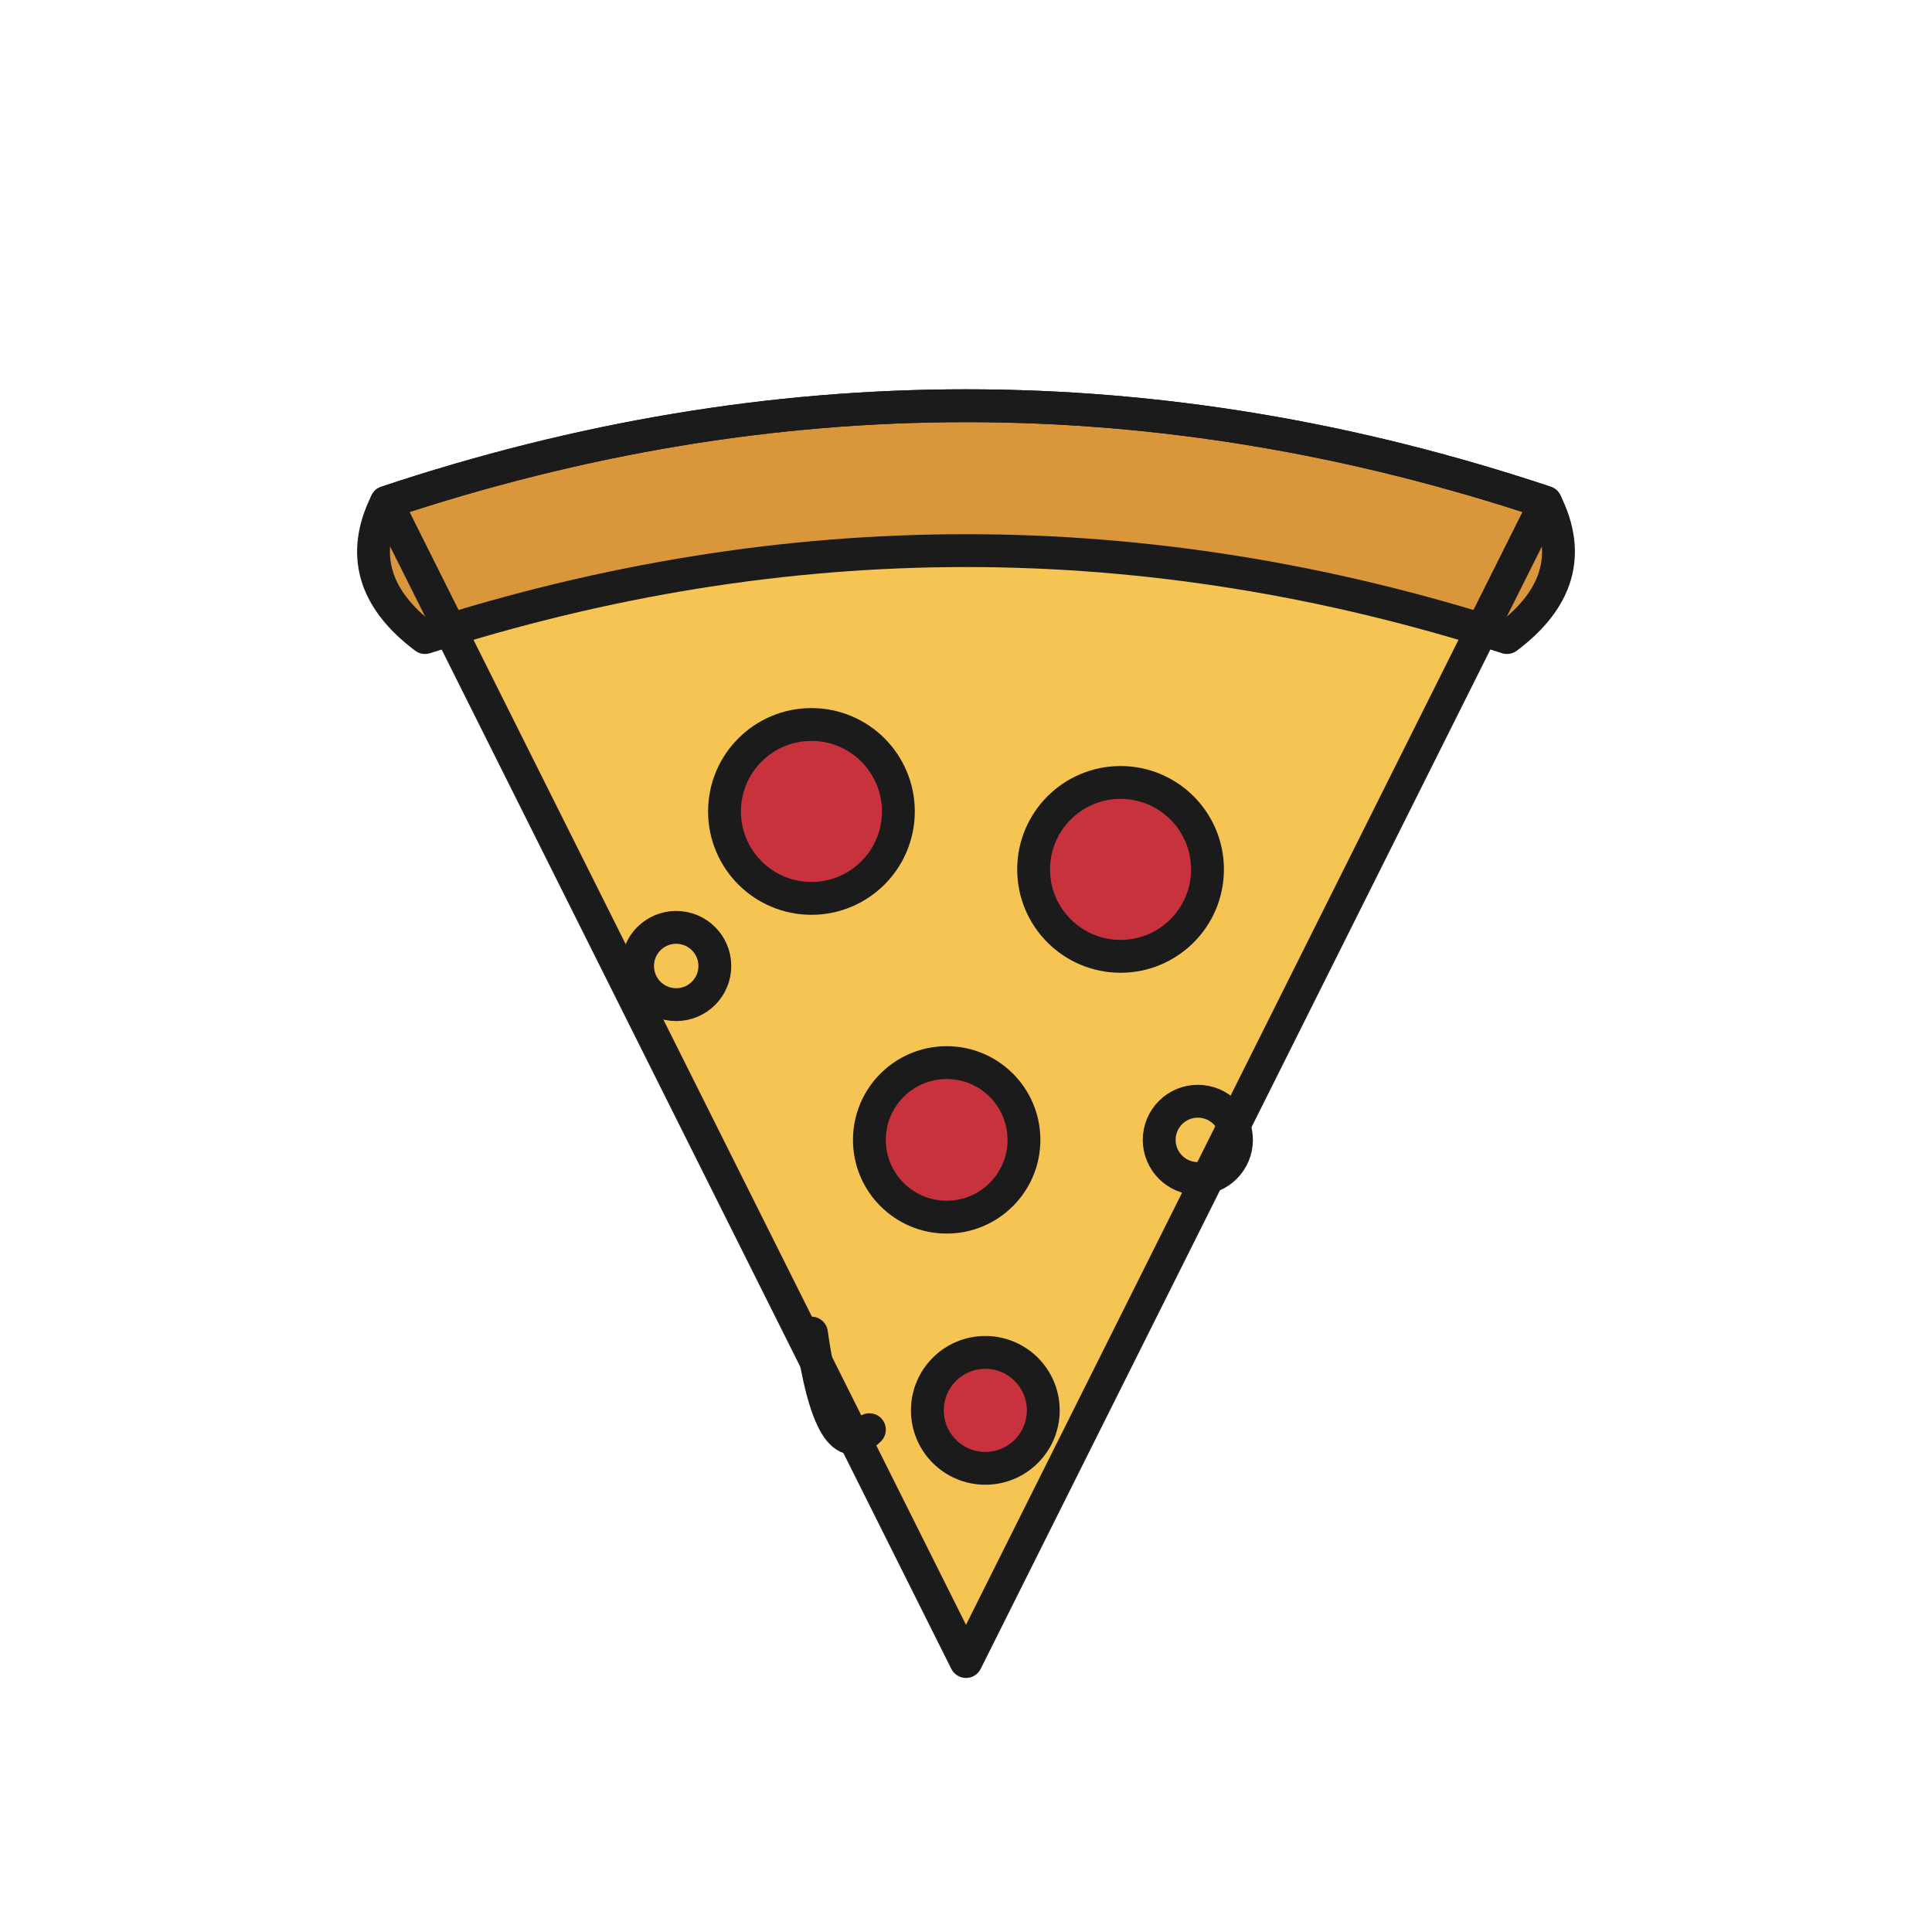
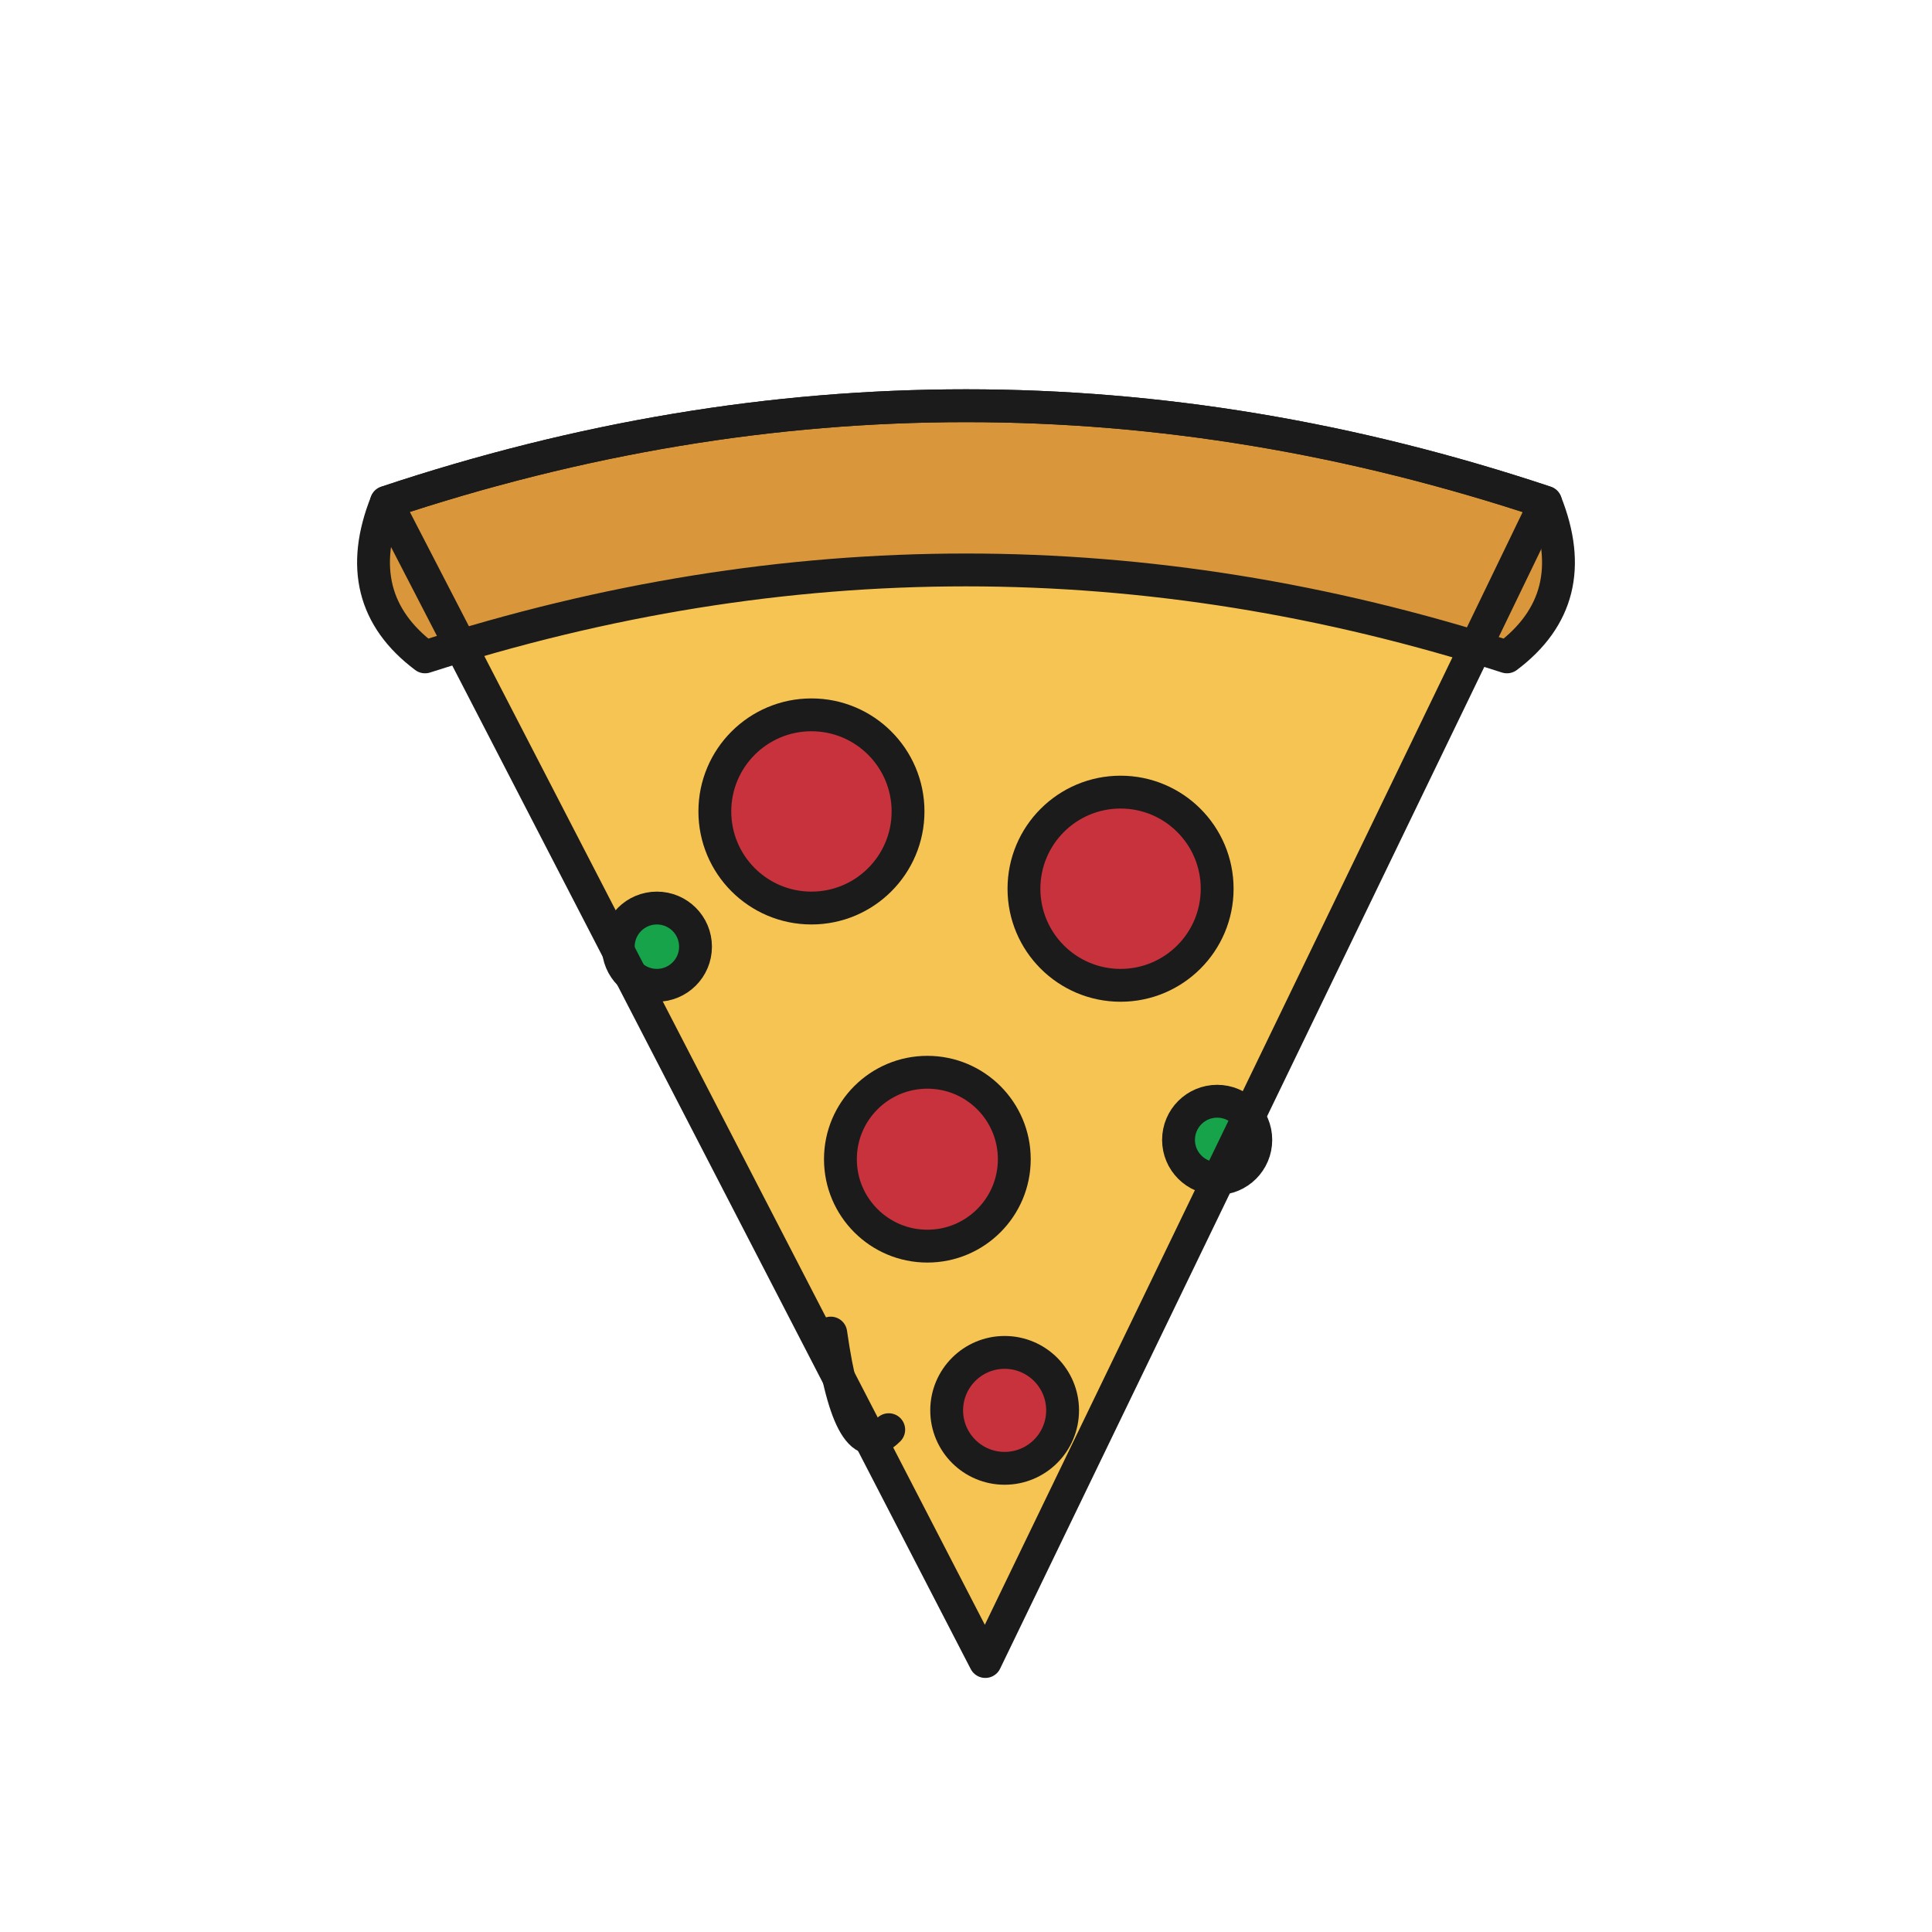
<svg xmlns="http://www.w3.org/2000/svg" viewBox="0 0 200 200">
-   <path d="M100,172 L40,52 Q100,32 160,52 Z" fill="#F6C453" />
-   <path d="M40,52 Q100,32 160,52 Q164,60 156,66 Q100,48 44,66 Q36,60 40,52 Z" fill="#D9963A" />
-   <path d="M75,84 A9,9 0 1,0 93,84 A9,9 0 1,0 75,84 Z M107,90 A9,9 0 1,0 125,90 A9,9 0 1,0 107,90 Z M90,118 A8,8 0 1,0 106,118 A8,8 0 1,0 90,118 Z M96,146 A6,6 0 1,0 108,146 A6,6 0 1,0 96,146 Z" fill="#C8323C" />
+   <path d="M40,52 Q100,32 160,52 L102,172 Z" fill="#F6C453" />
+   <path d="M40,52 Q100,32 160,52 Q164,62 156,68 Q100,50 44,68 Q36,62 40,52 Z" fill="#D9963A" />
+   <path d="M74,84 A10,10 0 1,0 94,84 A10,10 0 1,0 74,84 Z M106,92 A10,10 0 1,0 126,92 A10,10 0 1,0 106,92 Z M87,120 A9,9 0 1,0 105,120 A9,9 0 1,0 87,120 Z M98,146 A6,6 0 1,0 110,146 A6,6 0 1,0 98,146 Z" fill="#C8323C" />
+   <path d="M64,98 A4,4 0 1,0 72,98 A4,4 0 1,0 64,98 Z M122,118 A4,4 0 1,0 130,118 A4,4 0 1,0 122,118 Z" fill="#16A34A" />
  <g fill="none" stroke="#1B1B1B" stroke-width="3.4" stroke-linecap="round" stroke-linejoin="round">
-     <path d="M100,172 L40,52 Q100,32 160,52 Z" />
-     <path d="M40,52 Q100,32 160,52 Q164,60 156,66 Q100,48 44,66 Q36,60 40,52 Z" />
-     <path d="M75,84 A9,9 0 1,0 93,84 A9,9 0 1,0 75,84 Z" />
-     <path d="M107,90 A9,9 0 1,0 125,90 A9,9 0 1,0 107,90 Z" />
-     <path d="M90,118 A8,8 0 1,0 106,118 A8,8 0 1,0 90,118 Z" />
-     <path d="M96,146 A6,6 0 1,0 108,146 A6,6 0 1,0 96,146 Z" />
-     <path d="M66,100 A4,4 0 1,0 74,100 A4,4 0 1,0 66,100 Z" />
-     <path d="M120,118 A4,4 0 1,0 128,118 A4,4 0 1,0 120,118 Z" />
-     <path d="M84,138 Q86,152 90,148" />
+     <path d="M40,52 Q100,32 160,52 Q164,62 156,68 Q100,50 44,68 Q36,62 40,52 Z" />
+     <path d="M40,52 Q100,32 160,52 L102,172 Z" />
+     <path d="M74,84 A10,10 0 1,0 94,84 A10,10 0 1,0 74,84 Z" />
+     <path d="M106,92 A10,10 0 1,0 126,92 A10,10 0 1,0 106,92 Z" />
+     <path d="M87,120 A9,9 0 1,0 105,120 A9,9 0 1,0 87,120 Z" />
+     <path d="M98,146 A6,6 0 1,0 110,146 A6,6 0 1,0 98,146 Z" />
+     <path d="M64,98 A4,4 0 1,0 72,98 A4,4 0 1,0 64,98 Z" />
+     <path d="M122,118 A4,4 0 1,0 130,118 A4,4 0 1,0 122,118 Z" />
+     <path d="M86,138 Q88,152 92,148" />
  </g>
</svg>
